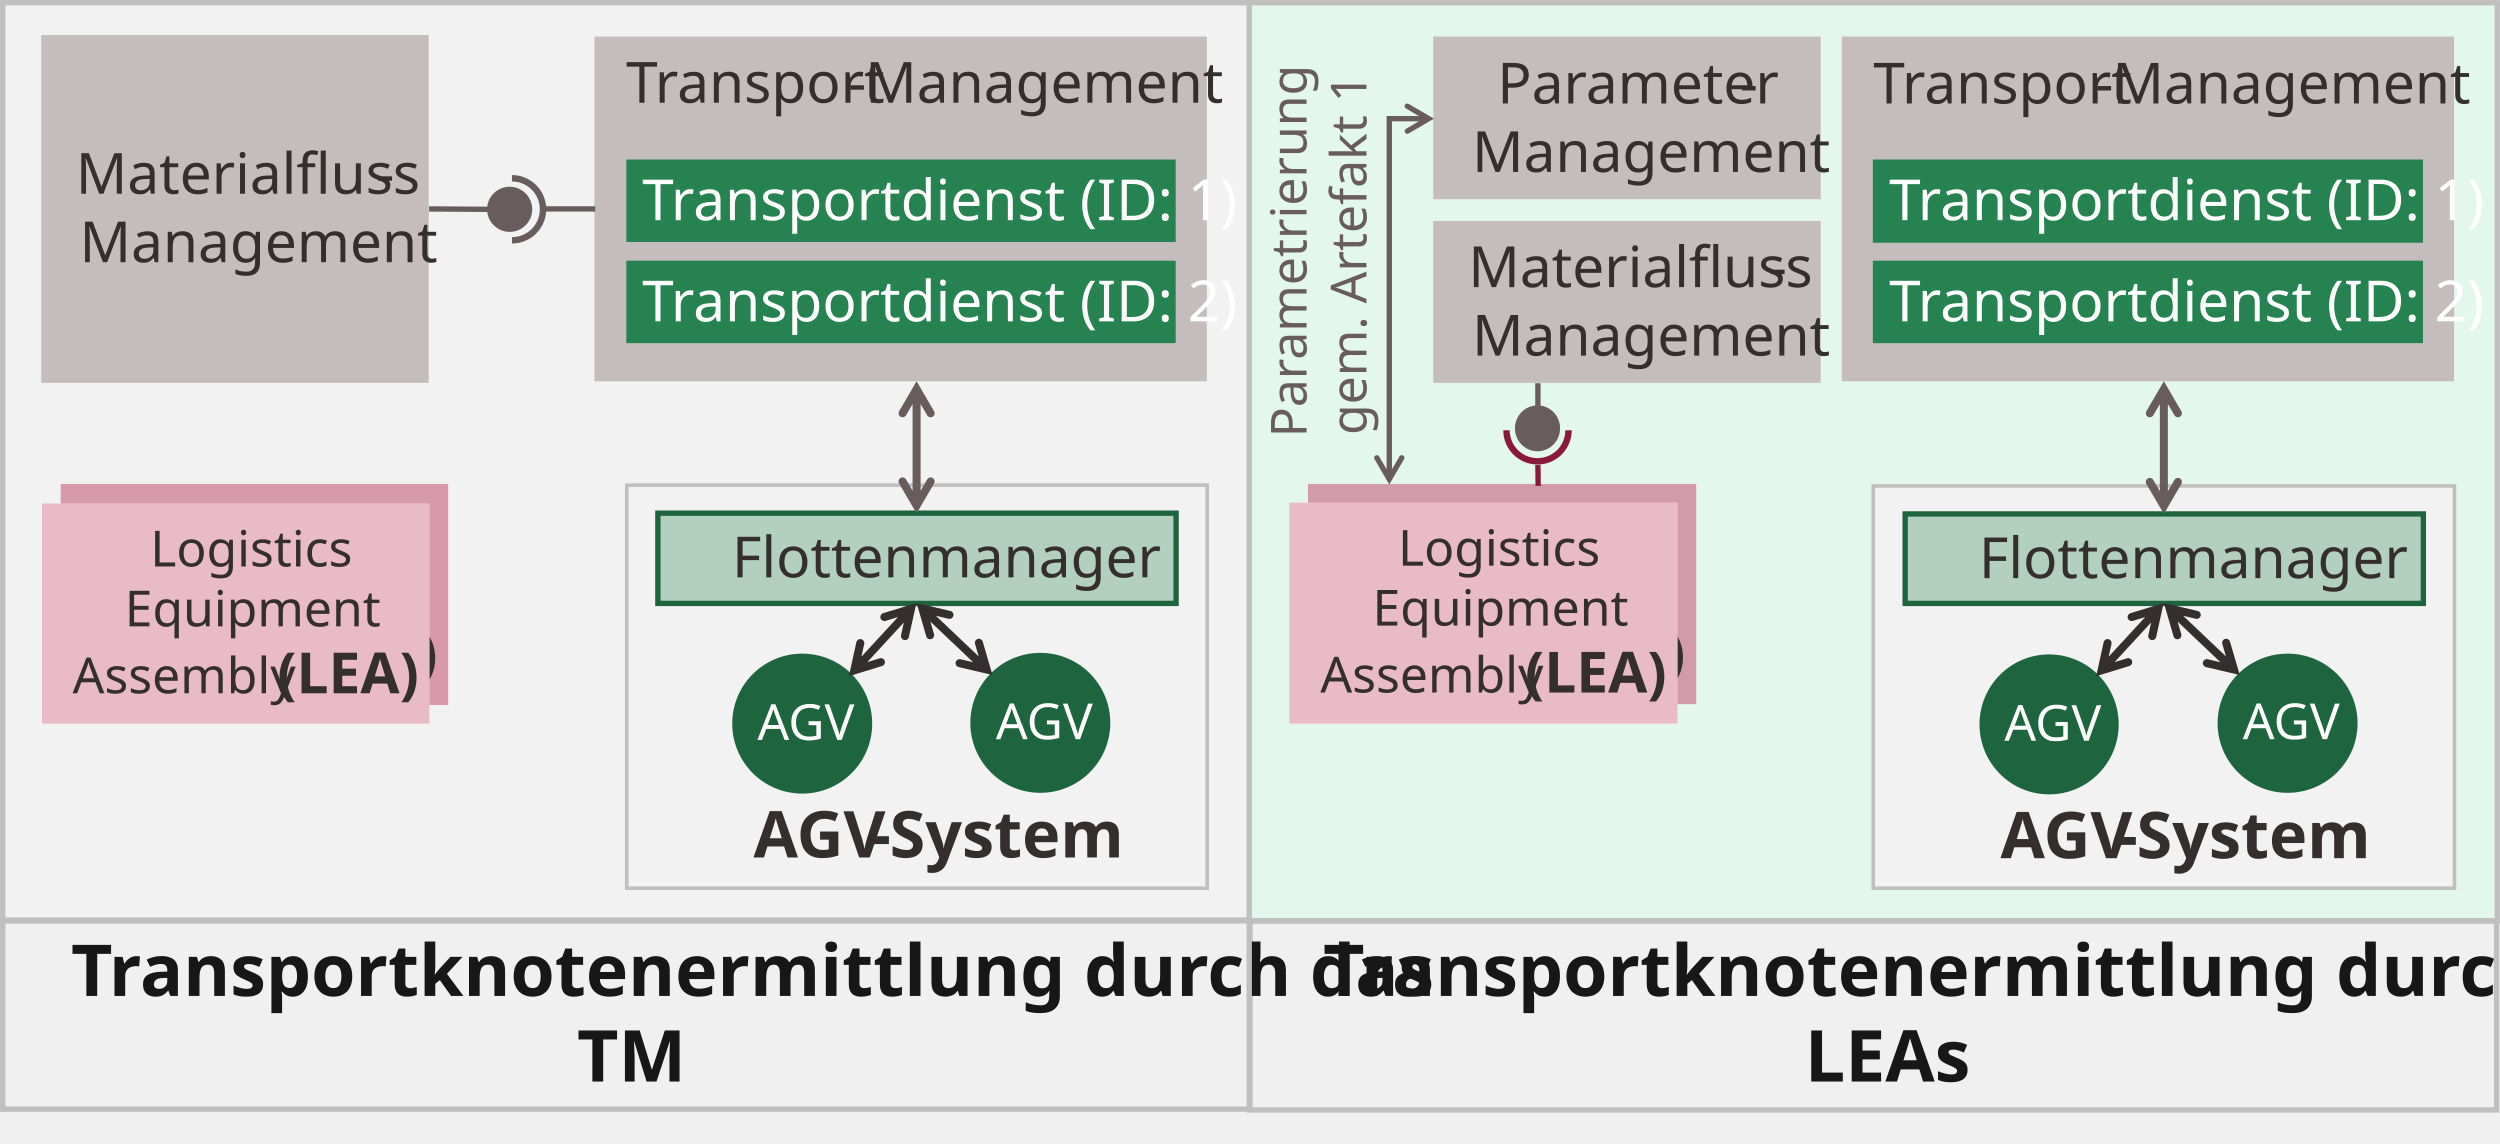
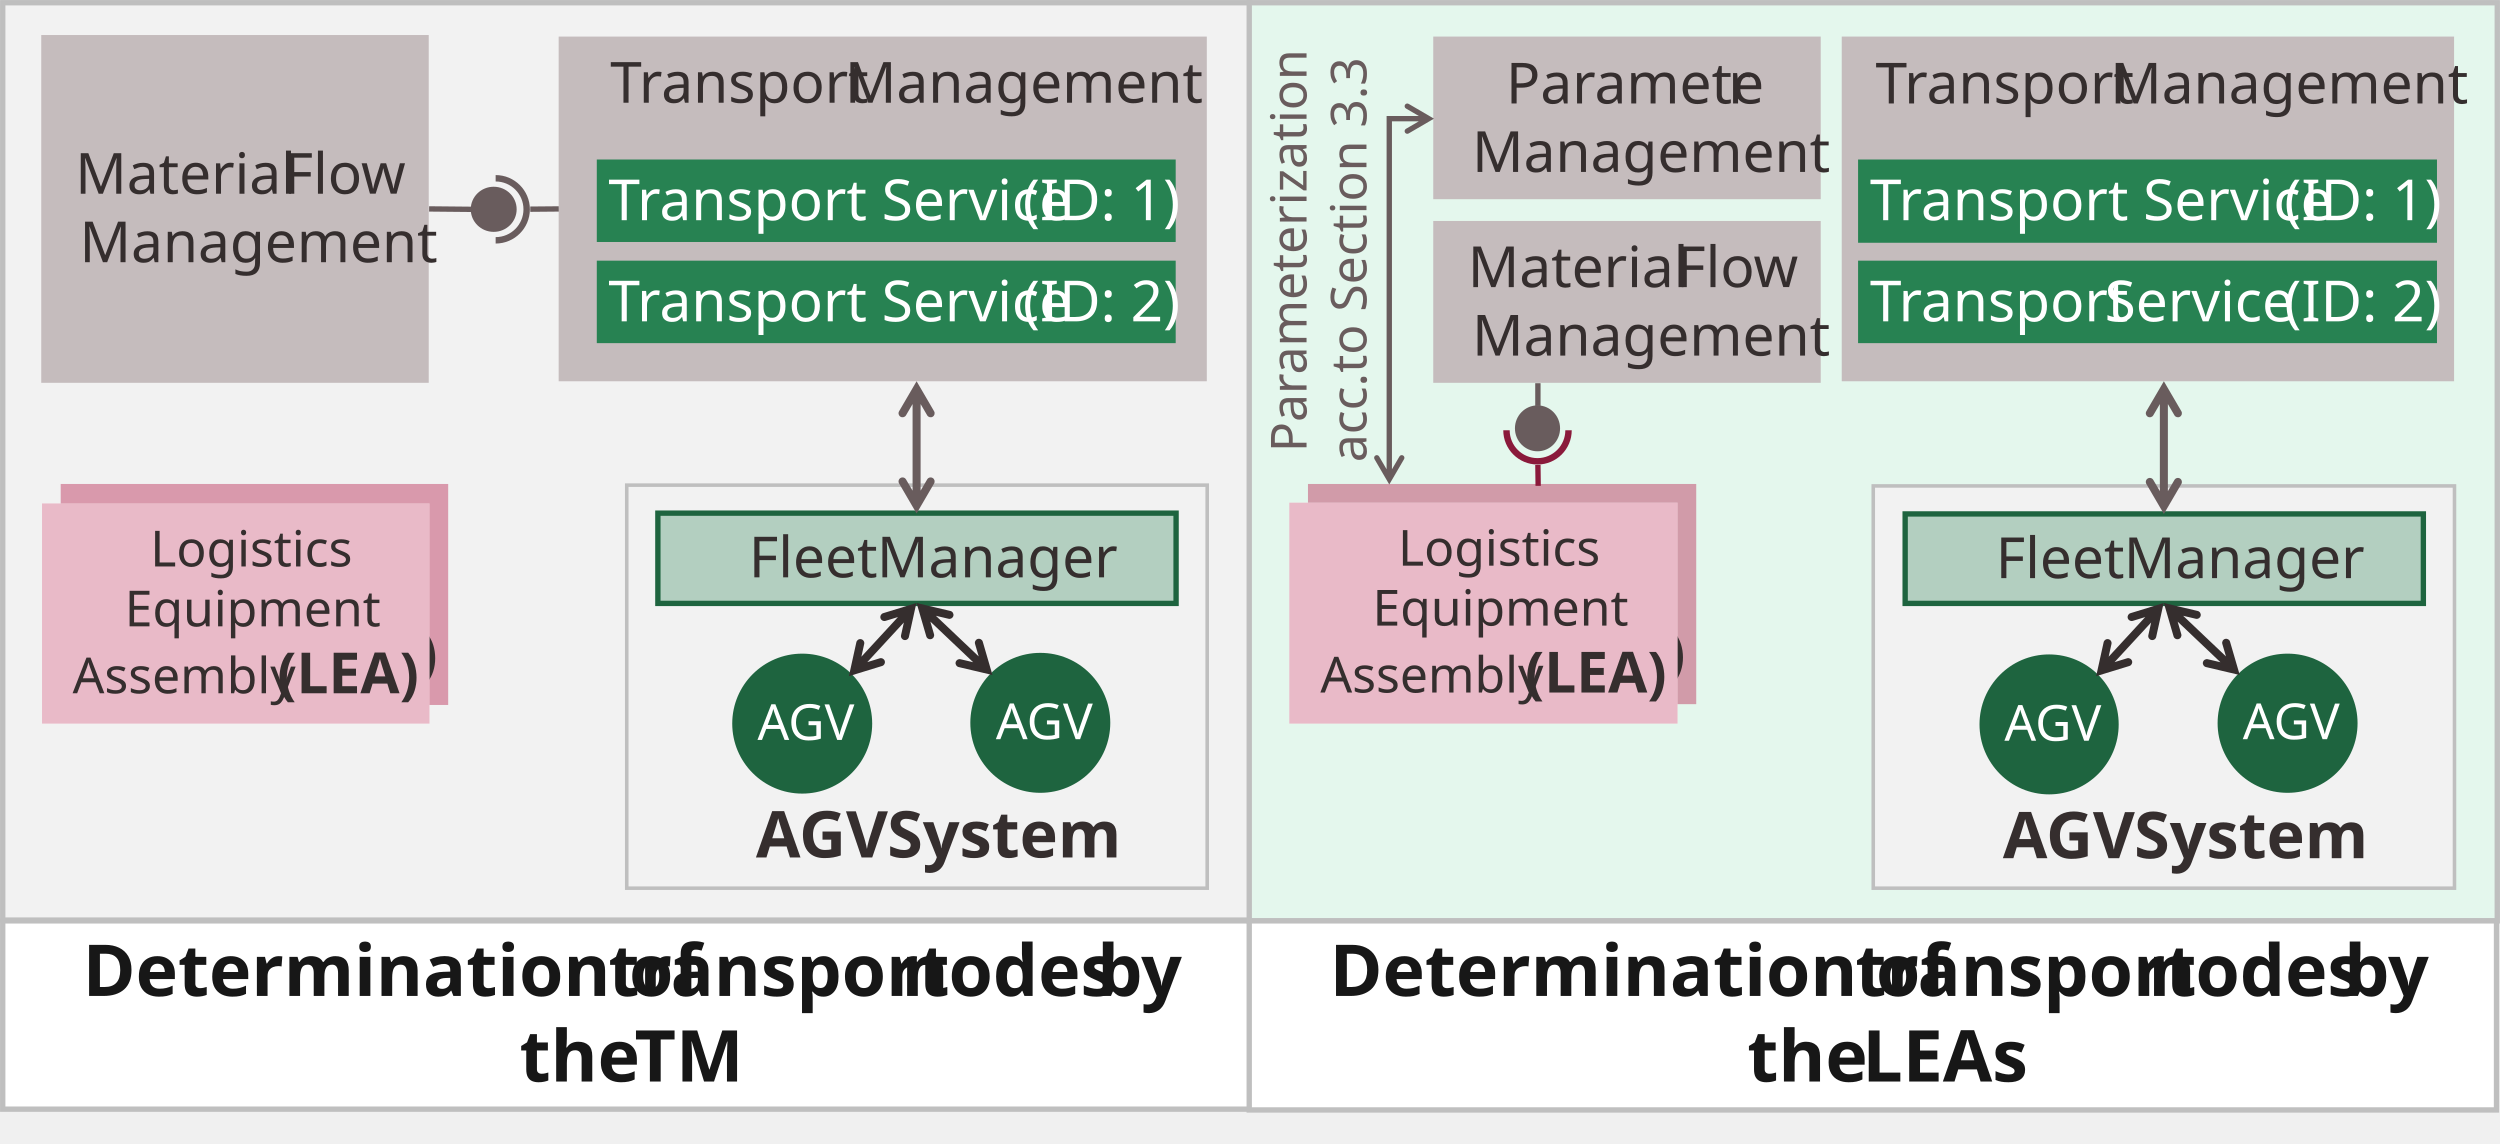
- <svg xmlns="http://www.w3.org/2000/svg" width="3213" height="1470" xml:space="preserve" overflow="hidden" version="1.1" id="svg59">
-   <defs id="defs59" />
-   <g transform="translate(-517 -569)" id="g59">
-     <rect x="520.5" y="572.5" width="1603" height="1179" stroke="#BFBFBF" stroke-width="6.875" stroke-miterlimit="8" fill="#F2F2F2" id="rect1" />
-     <rect x="520.5" y="1752.5" width="1603" height="242" stroke="#BFBFBF" stroke-width="6.875" stroke-miterlimit="8" fill="none" id="rect2" />
-     <text fill="#171717" font-family="Calibri,Calibri_MSFontService,sans-serif" font-weight="700" font-size="92" transform="matrix(1 0 0 1 608.325 1849)" id="text2">Transportknotenermittlung durch das </text>
-     <text fill="#171717" font-family="Calibri,Calibri_MSFontService,sans-serif" font-weight="700" font-size="92" transform="matrix(1 0 0 1 1258.63 1959)" id="text3">TM</text>
-     <rect x="595" y="1191" width="498" height="284" fill="#B8234F" fill-opacity="0.431" id="rect3" />
-     <text fill="#352E2E" font-family="Calibri,Calibri_MSFontService,sans-serif" font-weight="400" font-size="64" transform="matrix(1 0 0 1 734.148 1272)" id="text4">Logistics</text>
-     <text fill="#352E2E" font-family="Calibri,Calibri_MSFontService,sans-serif" font-weight="400" font-size="64" transform="matrix(1 0 0 1 701.332 1349)" id="text5">Equipment </text>
-     <text fill="#352E2E" font-family="Calibri,Calibri_MSFontService,sans-serif" font-weight="400" font-size="64" transform="matrix(1 0 0 1 634.278 1435)" id="text6">Assembly </text>
-     <text fill="#352E2E" font-family="Calibri,Calibri_MSFontService,sans-serif" font-weight="700" font-size="73" transform="matrix(1 0 0 1 897.246 1435)" id="text7">(LEA)</text>
-     <rect x="571" y="1216" width="498" height="283" fill="#FFFFFF" id="rect7" />
-     <rect x="571" y="1216" width="498" height="283" fill="#B8234F" fill-opacity="0.31" id="rect8" />
-     <text fill="#352E2E" font-family="Calibri,Calibri_MSFontService,sans-serif" font-weight="400" font-size="64" transform="matrix(1 0 0 1 710.164 1297)" id="text8">Logistics</text>
-     <text fill="#352E2E" font-family="Calibri,Calibri_MSFontService,sans-serif" font-weight="400" font-size="64" transform="matrix(1 0 0 1 677.347 1374)" id="text9">Equipment </text>
-     <text fill="#352E2E" font-family="Calibri,Calibri_MSFontService,sans-serif" font-weight="400" font-size="64" transform="matrix(1 0 0 1 610.293 1460)" id="text10">Assembly </text>
-     <text fill="#352E2E" font-family="Calibri,Calibri_MSFontService,sans-serif" font-weight="700" font-size="73" transform="matrix(1 0 0 1 873.262 1460)" id="text11">(LEA)</text>
-     <rect x="1322.5" y="1192.5" width="746" height="518" stroke="#BFBFBF" stroke-width="4.583" stroke-miterlimit="8" fill="#F2F2F2" id="rect11" />
-     <text fill="#352E2E" font-family="Calibri,Calibri_MSFontService,sans-serif" font-weight="700" font-size="83" transform="matrix(1 0 0 1 1485.36 1671)" id="text12">AGV</text>
-     <text fill="#352E2E" font-family="Calibri,Calibri_MSFontService,sans-serif" font-weight="700" font-size="83" transform="matrix(1 0 0 1 1635.19 1671)" id="text13">-</text>
-     <text fill="#352E2E" font-family="Calibri,Calibri_MSFontService,sans-serif" font-weight="700" font-size="83" transform="matrix(1 0 0 1 1660.4 1671)" id="text14">System</text>
-     <path d="M1461.5 1499C1461.5 1451.23 1500.23 1412.5 1548 1412.5 1595.77 1412.5 1634.5 1451.23 1634.5 1499 1634.5 1546.77 1595.77 1585.5 1548 1585.5 1500.23 1585.5 1461.5 1546.77 1461.5 1499Z" stroke="#1E643F" stroke-width="6.875" stroke-miterlimit="8" fill="#1E643F" fill-rule="evenodd" id="path14" />
-     <text fill="#FFFFFF" font-family="Calibri,Calibri_MSFontService,sans-serif" font-weight="400" font-size="64" transform="matrix(1 0 0 1 1490.48 1520)" id="text15">AGV </text>
-     <rect x="1362.5" y="1228.5" width="666" height="116" stroke="#1E643F" stroke-width="6.875" stroke-miterlimit="8" fill="#278252" fill-opacity="0.31" id="rect15" />
-     <text fill="#352E2E" font-family="Calibri,Calibri_MSFontService,sans-serif" font-weight="400" font-size="73" transform="matrix(1 0 0 1 1457.76 1311)" id="text16">Flottenmanager</text>
-     <path d="M1767.5 1498C1767.5 1450.23 1806.23 1411.5 1854 1411.5 1901.77 1411.5 1940.5 1450.23 1940.5 1498 1940.5 1545.77 1901.77 1584.5 1854 1584.5 1806.23 1584.5 1767.5 1545.77 1767.5 1498Z" stroke="#1E643F" stroke-width="6.875" stroke-miterlimit="8" fill="#1E643F" fill-rule="evenodd" id="path16" />
-     <text fill="#FFFFFF" font-family="Calibri,Calibri_MSFontService,sans-serif" font-weight="400" font-size="64" transform="matrix(1 0 0 1 1796.87 1519)" id="text17">AGV </text>
-     <path d="M10.712 4.008 83.576 83.001 75.995 89.993 3.132 11.001ZM9.597 43.591-0.016-0.018 42.676 13.079C45.398 13.915 46.928 16.799 46.093 19.521 45.258 22.244 42.374 23.774 39.651 22.938L5.41 12.434 11.957 6.394 19.668 41.371C20.281 44.152 18.524 46.903 15.743 47.516 12.962 48.129 10.21 46.372 9.597 43.591ZM77.11 50.411 86.724 94.019 44.032 80.922C41.309 80.087 39.779 77.203 40.615 74.48 41.45 71.758 44.334 70.228 47.056 71.063L81.298 81.568 74.75 87.607 67.04 52.631C66.426 49.85 68.184 47.098 70.965 46.485 73.746 45.872 76.497 47.63 77.11 50.411Z" fill="#352E2E" transform="matrix(-1 0 0 1 1694.71 1344)" id="path17" />
-     <path d="M1705.96 1347.29 1788.65 1425.74 1781.55 1433.22 1698.86 1354.77ZM1707.48 1386.86 1694.98 1343.98 1738.45 1354.21C1741.22 1354.86 1742.94 1357.64 1742.29 1360.41 1741.64 1363.18 1738.86 1364.9 1736.09 1364.25L1701.23 1356.05 1707.36 1349.58 1717.38 1383.97C1718.18 1386.7 1716.6 1389.57 1713.87 1390.36 1711.14 1391.16 1708.27 1389.59 1707.48 1386.86ZM1780.03 1393.65 1792.52 1436.53 1749.05 1426.3C1746.28 1425.65 1744.56 1422.87 1745.21 1420.1 1745.86 1417.33 1748.64 1415.61 1751.41 1416.26L1786.28 1424.46 1780.15 1430.93 1770.12 1396.54C1769.33 1393.81 1770.9 1390.94 1773.63 1390.15 1776.37 1389.35 1779.23 1390.92 1780.03 1393.65Z" fill="#352E2E" id="path18" />
-     <rect x="1281" y="616" width="787" height="443" fill="#C5BCBD" id="rect18" />
-     <text fill="#352E2E" font-family="Calibri,Calibri_MSFontService,sans-serif" font-weight="400" font-size="73" transform="matrix(1 0 0 1 1321.68 701)" id="text18">Transport</text>
-     <text fill="#352E2E" font-family="Calibri,Calibri_MSFontService,sans-serif" font-weight="400" font-size="73" transform="matrix(1 0 0 1 1606.67 701)" id="text19">-</text>
-     <text fill="#352E2E" font-family="Calibri,Calibri_MSFontService,sans-serif" font-weight="400" font-size="73" transform="matrix(1 0 0 1 1629.01 701)" id="text20">Management</text>
-     <path d="M5.156 10.209 5.157 159.683-5.156 159.683-5.156 10.209ZM-22.501 38.549-2.03212e-07-0.024 22.501 38.549C23.936 41.008 23.105 44.166 20.645 45.601 18.185 47.036 15.028 46.205 13.593 43.745L-4.454 12.807 4.454 12.807-13.593 43.745C-15.028 46.205-18.185 47.036-20.645 45.601-23.105 44.166-23.936 41.009-22.501 38.549ZM22.501 131.343 0 169.916-22.5 131.344C-23.935 128.884-23.105 125.726-20.645 124.292-18.185 122.857-15.028 123.688-13.593 126.147L4.454 157.085-4.454 157.085 13.593 126.147C15.028 123.687 18.185 122.857 20.645 124.291 23.105 125.726 23.936 128.884 22.501 131.343Z" fill="#695C5D" transform="matrix(1 0 0 -1 1695 1228.89)" id="path20" />
-     <rect x="1322" y="774" width="706" height="106" fill="#278252" id="rect20" />
-     <text fill="#FFFFFF" font-family="Calibri,Calibri_MSFontService,sans-serif" font-weight="400" font-size="73" transform="matrix(1 0 0 1 1342.33 852)" id="text21">Transportdienst (ID: 1)</text>
-     <rect x="1322" y="904" width="706" height="106" fill="#278252" id="rect21" />
-     <text fill="#FFFFFF" font-family="Calibri,Calibri_MSFontService,sans-serif" font-weight="400" font-size="73" transform="matrix(1 0 0 1 1342.33 982)" id="text22">Transportdienst (ID: 2)</text>
-     <rect x="2122.5" y="572.5" width="1604" height="1180" stroke="#BFBFBF" stroke-width="6.875" stroke-miterlimit="8" fill="#E4F7ED" id="rect22" />
-     <rect x="2122.5" y="1752.5" width="1603" height="243" stroke="#BFBFBF" stroke-width="6.875" stroke-miterlimit="8" fill="none" id="rect23" />
-     <text fill="#171717" font-family="Calibri,Calibri_MSFontService,sans-serif" font-weight="700" font-size="92" transform="matrix(1 0 0 1 2217.46 1849)" id="text23">Transportknotenermittlung durch die </text>
-     <text fill="#171717" font-family="Calibri,Calibri_MSFontService,sans-serif" font-weight="700" font-size="92" transform="matrix(1 0 0 1 2836.53 1959)" id="text24">LEAs</text>
-     <rect x="2924.5" y="1193.5" width="747" height="517" stroke="#BFBFBF" stroke-width="4.583" stroke-miterlimit="8" fill="#F2F2F2" id="rect24" />
-     <text fill="#352E2E" font-family="Calibri,Calibri_MSFontService,sans-serif" font-weight="700" font-size="83" transform="matrix(1 0 0 1 3087.9 1672)" id="text25">AGV</text>
-     <text fill="#352E2E" font-family="Calibri,Calibri_MSFontService,sans-serif" font-weight="700" font-size="83" transform="matrix(1 0 0 1 3237.73 1672)" id="text26">-</text>
-     <text fill="#352E2E" font-family="Calibri,Calibri_MSFontService,sans-serif" font-weight="700" font-size="83" transform="matrix(1 0 0 1 3262.94 1672)" id="text27">System</text>
-     <path d="M3064.5 1500C3064.5 1452.23 3103 1413.5 3150.5 1413.5 3198 1413.5 3236.5 1452.23 3236.5 1500 3236.5 1547.77 3198 1586.5 3150.5 1586.5 3103 1586.5 3064.5 1547.77 3064.5 1500Z" stroke="#1E643F" stroke-width="6.875" stroke-miterlimit="8" fill="#1E643F" fill-rule="evenodd" id="path27" />
-     <text fill="#FFFFFF" font-family="Calibri,Calibri_MSFontService,sans-serif" font-weight="400" font-size="64" transform="matrix(1 0 0 1 3093.03 1521)" id="text28">AGV </text>
-     <rect x="2965.5" y="1229.5" width="666" height="115" stroke="#1E643F" stroke-width="6.875" stroke-miterlimit="8" fill="#278252" fill-opacity="0.31" id="rect28" />
-     <text fill="#352E2E" font-family="Calibri,Calibri_MSFontService,sans-serif" font-weight="400" font-size="73" transform="matrix(1 0 0 1 3060.31 1312)" id="text29">Flottenmanager</text>
-     <path d="M3370.5 1498.5C3370.5 1451 3409.23 1412.5 3457 1412.5 3504.77 1412.5 3543.5 1451 3543.5 1498.5 3543.5 1546 3504.77 1584.5 3457 1584.5 3409.23 1584.5 3370.5 1546 3370.5 1498.5Z" stroke="#1E643F" stroke-width="6.875" stroke-miterlimit="8" fill="#1E643F" fill-rule="evenodd" id="path29" />
-     <text fill="#FFFFFF" font-family="Calibri,Calibri_MSFontService,sans-serif" font-weight="400" font-size="64" transform="matrix(1 0 0 1 3399.41 1519)" id="text30">AGV </text>
-     <path d="M10.712 4.008 83.576 83.001 75.995 89.993 3.132 11.001ZM9.597 43.591-0.016-0.018 42.676 13.079C45.398 13.915 46.928 16.799 46.093 19.521 45.258 22.244 42.374 23.774 39.651 22.938L5.41 12.434 11.957 6.394 19.668 41.371C20.281 44.152 18.524 46.903 15.743 47.516 12.962 48.129 10.21 46.372 9.597 43.591ZM77.11 50.411 86.724 94.019 44.032 80.922C41.309 80.087 39.779 77.203 40.615 74.48 41.45 71.758 44.334 70.228 47.056 71.063L81.298 81.568 74.75 87.607 67.04 52.631C66.426 49.85 68.184 47.098 70.965 46.485 73.746 45.872 76.497 47.63 77.11 50.411Z" fill="#352E2E" transform="matrix(-1 0 0 1 3297.71 1344)" id="path30" />
-     <path d="M3308.96 1347.29 3391.65 1425.74 3384.55 1433.22 3301.86 1354.77ZM3310.48 1386.86 3297.98 1343.98 3341.45 1354.21C3344.22 1354.86 3345.94 1357.64 3345.29 1360.41 3344.64 1363.18 3341.86 1364.9 3339.09 1364.25L3304.23 1356.05 3310.36 1349.58 3320.38 1383.97C3321.18 1386.7 3319.6 1389.57 3316.87 1390.36 3314.14 1391.16 3311.27 1389.59 3310.48 1386.86ZM3383.02 1393.65 3395.52 1436.53 3352.05 1426.3C3349.28 1425.65 3347.56 1422.87 3348.21 1420.1 3348.86 1417.33 3351.64 1415.61 3354.41 1416.26L3389.28 1424.46 3383.15 1430.93 3373.12 1396.54C3372.33 1393.81 3373.9 1390.94 3376.63 1390.15 3379.37 1389.35 3382.23 1390.92 3383.02 1393.65Z" fill="#352E2E" id="path31" />
-     <rect x="2884" y="616" width="787" height="443" fill="#C5BCBD" id="rect31" />
-     <text fill="#352E2E" font-family="Calibri,Calibri_MSFontService,sans-serif" font-weight="400" font-size="73" transform="matrix(1 0 0 1 2924.56 702)" id="text31">Transport</text>
-     <text fill="#352E2E" font-family="Calibri,Calibri_MSFontService,sans-serif" font-weight="400" font-size="73" transform="matrix(1 0 0 1 3209.55 702)" id="text32">-</text>
-     <text fill="#352E2E" font-family="Calibri,Calibri_MSFontService,sans-serif" font-weight="400" font-size="73" transform="matrix(1 0 0 1 3231.89 702)" id="text33">Management</text>
-     <path d="M5.156 10.209 5.157 160.318-5.156 160.318-5.156 10.209ZM-22.501 38.549-2.84029e-07-0.024 22.501 38.549C23.936 41.008 23.105 44.166 20.645 45.601 18.185 47.036 15.028 46.205 13.593 43.745L-4.454 12.807 4.454 12.807-13.593 43.745C-15.028 46.205-18.185 47.036-20.645 45.601-23.105 44.166-23.936 41.009-22.501 38.549ZM22.501 131.979 0 170.552-22.5 131.979C-23.935 129.519-23.105 126.362-20.645 124.927-18.185 123.492-15.028 124.323-13.593 126.783L4.454 157.72-4.454 157.72 13.593 126.783C15.028 124.323 18.185 123.492 20.645 124.927 23.105 126.362 23.936 129.519 22.501 131.979Z" fill="#695C5D" transform="matrix(1 0 0 -1 3298 1229.53)" id="path33" />
-     <rect x="2924" y="774" width="707" height="107" fill="#278252" id="rect33" />
-     <text fill="#FFFFFF" font-family="Calibri,Calibri_MSFontService,sans-serif" font-weight="400" font-size="73" transform="matrix(1 0 0 1 2944.87 852)" id="text34">Transportdienst (ID: 1)</text>
-     <rect x="2924" y="904" width="707" height="106" fill="#278252" id="rect34" />
-     <text fill="#FFFFFF" font-family="Calibri,Calibri_MSFontService,sans-serif" font-weight="400" font-size="73" transform="matrix(1 0 0 1 2944.87 982)" id="text35">Transportdienst (ID: 2)</text>
-     <rect x="2198" y="1191" width="499" height="283" fill="#B8234F" fill-opacity="0.431" id="rect35" />
-     <text fill="#352E2E" font-family="Calibri,Calibri_MSFontService,sans-serif" font-weight="400" font-size="64" transform="matrix(1 0 0 1 2337.79 1271)" id="text36">Logistics</text>
-     <text fill="#352E2E" font-family="Calibri,Calibri_MSFontService,sans-serif" font-weight="400" font-size="64" transform="matrix(1 0 0 1 2304.97 1348)" id="text37">Equipment </text>
-     <text fill="#352E2E" font-family="Calibri,Calibri_MSFontService,sans-serif" font-weight="400" font-size="64" transform="matrix(1 0 0 1 2237.91 1434)" id="text38">Assembly </text>
-     <text fill="#352E2E" font-family="Calibri,Calibri_MSFontService,sans-serif" font-weight="700" font-size="73" transform="matrix(1 0 0 1 2500.88 1434)" id="text39">(LEA)</text>
-     <rect x="2174" y="1215" width="499" height="284" fill="#FFFFFF" id="rect39" />
-     <rect x="2174" y="1215" width="499" height="284" fill="#B8234F" fill-opacity="0.31" id="rect40" />
-     <text fill="#352E2E" font-family="Calibri,Calibri_MSFontService,sans-serif" font-weight="400" font-size="64" transform="matrix(1 0 0 1 2313.8 1296)" id="text40">Logistics</text>
-     <text fill="#352E2E" font-family="Calibri,Calibri_MSFontService,sans-serif" font-weight="400" font-size="64" transform="matrix(1 0 0 1 2280.98 1373)" id="text41">Equipment </text>
-     <text fill="#352E2E" font-family="Calibri,Calibri_MSFontService,sans-serif" font-weight="400" font-size="64" transform="matrix(1 0 0 1 2213.93 1459)" id="text42">Assembly </text>
-     <text fill="#352E2E" font-family="Calibri,Calibri_MSFontService,sans-serif" font-weight="700" font-size="73" transform="matrix(1 0 0 1 2476.9 1459)" id="text43">(LEA)</text>
-     <rect x="570" y="614" width="498" height="447" fill="#C5BCBD" id="rect43" />
-     <text fill="#352E2E" font-family="Calibri,Calibri_MSFontService,sans-serif" font-weight="400" font-size="73" transform="matrix(1 0 0 1 614.439 818)" id="text44">Materialfluss</text>
-     <text fill="#352E2E" font-family="Calibri,Calibri_MSFontService,sans-serif" font-weight="400" font-size="73" transform="matrix(1 0 0 1 1000.26 818)" id="text45">-</text>
-     <text fill="#352E2E" font-family="Calibri,Calibri_MSFontService,sans-serif" font-weight="400" font-size="73" transform="matrix(1 0 0 1 619.229 906)" id="text46">Management</text>
-     <path d="M1143 838C1143 821.984 1155.98 809 1172 809 1188.02 809 1201 821.984 1201 838 1201 854.016 1188.02 867 1172 867 1155.98 867 1143 854.016 1143 838Z" fill="#695C5D" fill-rule="evenodd" id="path46" />
-     <path d="M1068.5 837.5 1143.9 838.035" stroke="#695C5D" stroke-width="6.875" stroke-miterlimit="8" fill="none" fill-rule="evenodd" id="path47" />
-     <path d="M1175 794C1199.3 794 1219 813.7 1219 838 1219 862.301 1199.3 882 1175 882L1175 873.755C1194.75 873.755 1210.76 857.747 1210.76 838 1210.76 818.253 1194.75 802.245 1175 802.245Z" fill="#695C5D" fill-rule="evenodd" id="path48" />
-     <path d="M1216.5 837.5 1281.99 837.5" stroke="#695C5D" stroke-width="6.875" stroke-miterlimit="8" fill="none" fill-rule="evenodd" id="path49" />
-     <rect x="2359" y="616" width="498" height="209" fill="#C5BCBD" id="rect49" />
-     <text fill="#352E2E" font-family="Calibri,Calibri_MSFontService,sans-serif" font-weight="400" font-size="73" transform="matrix(1 0 0 1 2441.34 702)" id="text49">Parameter</text>
-     <text fill="#352E2E" font-family="Calibri,Calibri_MSFontService,sans-serif" font-weight="400" font-size="73" transform="matrix(1 0 0 1 2752.75 702)" id="text50">-</text>
-     <text fill="#352E2E" font-family="Calibri,Calibri_MSFontService,sans-serif" font-weight="400" font-size="73" transform="matrix(1 0 0 1 2408.91 790)" id="text51">Management</text>
-     <rect x="2359" y="853" width="498" height="208" fill="#C5BCBD" id="rect51" />
-     <text fill="#352E2E" font-family="Calibri,Calibri_MSFontService,sans-serif" font-weight="400" font-size="73" transform="matrix(1 0 0 1 2404.12 938)" id="text52">Materialfluss</text>
-     <text fill="#352E2E" font-family="Calibri,Calibri_MSFontService,sans-serif" font-weight="400" font-size="73" transform="matrix(1 0 0 1 2789.95 938)" id="text53">-</text>
-     <text fill="#352E2E" font-family="Calibri,Calibri_MSFontService,sans-serif" font-weight="400" font-size="73" transform="matrix(1 0 0 1 2408.91 1026)" id="text54">Management</text>
-     <path d="M2493 1090C2509.02 1090 2522 1103.21 2522 1119.5 2522 1135.79 2509.02 1149 2493 1149 2476.98 1149 2464 1135.79 2464 1119.5 2464 1103.21 2476.98 1090 2493 1090Z" fill="#695C5D" fill-rule="evenodd" id="path54" />
-     <path d="M0 0 0 29.177" stroke="#695C5D" stroke-width="6.875" stroke-miterlimit="8" fill="none" fill-rule="evenodd" transform="matrix(-1 1.22465e-16 1.22465e-16 1 2493.5 1061.5)" id="path55" />
-     <path d="M2537 1122C2537 1146.3 2517.3 1166 2493 1166 2468.7 1166 2449 1146.3 2449 1122L2457.24 1122C2457.24 1141.75 2473.25 1157.76 2493 1157.76 2512.75 1157.76 2528.76 1141.75 2528.76 1122Z" fill="#8A1A3B" fill-rule="evenodd" id="path56" />
-     <path d="M2493.5 1166.5 2493.85 1193.43" stroke="#8A1A3B" stroke-width="6.875" stroke-miterlimit="8" fill="none" fill-rule="evenodd" id="path57" />
-     <path d="M2299.06 1184.86 2299.06 718.062 2353.15 718.062 2353.15 724.937 2302.5 724.937 2305.94 721.5 2305.94 1184.86ZM2321.51 1159.09 2302.5 1191.68 2283.49 1159.09C2282.53 1157.45 2283.09 1155.35 2284.73 1154.39 2286.37 1153.43 2288.47 1153.99 2289.43 1155.63L2305.47 1183.13 2299.53 1183.13 2315.57 1155.63C2316.53 1153.99 2318.63 1153.43 2320.27 1154.39 2321.91 1155.35 2322.47 1157.45 2321.51 1159.09ZM2327.38 702.489 2359.97 721.5 2327.38 740.511C2325.74 741.467 2323.63 740.913 2322.68 739.274 2321.72 737.634 2322.28 735.529 2323.92 734.572L2351.42 718.531 2351.42 724.469 2323.92 708.427C2322.28 707.471 2321.72 705.366 2322.68 703.726 2323.63 702.086 2325.74 701.532 2327.38 702.489Z" fill="#695C5D" id="path58" />
-     <text fill="#695C5D" font-family="Calibri,Calibri_MSFontService,sans-serif" font-weight="400" font-size="64" transform="matrix(-1.83697e-16 -1 1 -1.83697e-16 2196.18 1131)" id="text58">Parametrierung </text>
-     <text fill="#695C5D" font-family="Calibri,Calibri_MSFontService,sans-serif" font-weight="400" font-size="64" transform="matrix(-1.83697e-16 -1 1 -1.83697e-16 2273.18 1128)" id="text59">gem. Artefakt 1</text>
+ <svg xmlns="http://www.w3.org/2000/svg" width="3213" height="1470" xml:space="preserve" overflow="hidden">
+   <g transform="translate(-517 -569)">
+     <rect x="520.5" y="572.5" width="1603" height="1179" stroke="#BFBFBF" stroke-width="6.875" stroke-miterlimit="8" fill="#F2F2F2" />
+     <rect x="520.5" y="1752.5" width="1603" height="242" stroke="#BFBFBF" stroke-width="6.875" stroke-miterlimit="8" fill="#FFFFFF" />
+     <text fill="#171717" font-family="Calibri,Calibri_MSFontService,sans-serif" font-weight="700" font-size="92" transform="matrix(1 0 0 1 623.232 1849)">Determination of </text>
+     <text fill="#171717" font-family="Calibri,Calibri_MSFontService,sans-serif" font-weight="700" font-size="92" transform="matrix(1 0 0 1 1298.98 1849)">transport</text>
+     <text fill="#171717" font-family="Calibri,Calibri_MSFontService,sans-serif" font-weight="700" font-size="92" transform="matrix(1 0 0 1 1675.66 1849)">nodes</text>
+     <text fill="#171717" font-family="Calibri,Calibri_MSFontService,sans-serif" font-weight="700" font-size="92" transform="matrix(1 0 0 1 1927.17 1849)">by </text>
+     <text fill="#171717" font-family="Calibri,Calibri_MSFontService,sans-serif" font-weight="700" font-size="92" transform="matrix(1 0 0 1 1184.71 1959)">the</text>
+     <text fill="#171717" font-family="Calibri,Calibri_MSFontService,sans-serif" font-weight="700" font-size="92" transform="matrix(1 0 0 1 1332.53 1959)">TM</text>
+     <rect x="595" y="1191" width="498" height="284" fill="#B8234F" fill-opacity="0.431" />
+     <text fill="#352E2E" font-family="Calibri,Calibri_MSFontService,sans-serif" font-weight="400" font-size="64" transform="matrix(1 0 0 1 734.148 1272)">Logistics</text>
+     <text fill="#352E2E" font-family="Calibri,Calibri_MSFontService,sans-serif" font-weight="400" font-size="64" transform="matrix(1 0 0 1 701.332 1349)">Equipment </text>
+     <text fill="#352E2E" font-family="Calibri,Calibri_MSFontService,sans-serif" font-weight="400" font-size="64" transform="matrix(1 0 0 1 634.278 1435)">Assembly </text>
+     <text fill="#352E2E" font-family="Calibri,Calibri_MSFontService,sans-serif" font-weight="700" font-size="73" transform="matrix(1 0 0 1 897.246 1435)">(LEA)</text>
+     <rect x="571" y="1216" width="498" height="283" fill="#FFFFFF" />
+     <rect x="571" y="1216" width="498" height="283" fill="#B8234F" fill-opacity="0.31" />
+     <text fill="#352E2E" font-family="Calibri,Calibri_MSFontService,sans-serif" font-weight="400" font-size="64" transform="matrix(1 0 0 1 710.164 1297)">Logistics</text>
+     <text fill="#352E2E" font-family="Calibri,Calibri_MSFontService,sans-serif" font-weight="400" font-size="64" transform="matrix(1 0 0 1 677.347 1374)">Equipment </text>
+     <text fill="#352E2E" font-family="Calibri,Calibri_MSFontService,sans-serif" font-weight="400" font-size="64" transform="matrix(1 0 0 1 610.293 1460)">Assembly </text>
+     <text fill="#352E2E" font-family="Calibri,Calibri_MSFontService,sans-serif" font-weight="700" font-size="73" transform="matrix(1 0 0 1 873.262 1460)">(LEA)</text>
+     <rect x="1322.5" y="1192.5" width="746" height="518" stroke="#BFBFBF" stroke-width="4.583" stroke-miterlimit="8" fill="#F2F2F2" />
+     <text fill="#352E2E" font-family="Calibri,Calibri_MSFontService,sans-serif" font-weight="700" font-size="83" transform="matrix(1 0 0 1 1488.51 1671)">AGV</text>
+     <text fill="#352E2E" font-family="Calibri,Calibri_MSFontService,sans-serif" font-weight="700" font-size="83" transform="matrix(1 0 0 1 1657.25 1671)">System</text>
+     <path d="M1461.5 1499C1461.5 1451.23 1500.23 1412.5 1548 1412.5 1595.77 1412.5 1634.5 1451.23 1634.5 1499 1634.5 1546.77 1595.77 1585.5 1548 1585.5 1500.23 1585.5 1461.5 1546.77 1461.5 1499Z" stroke="#1E643F" stroke-width="6.875" stroke-miterlimit="8" fill="#1E643F" fill-rule="evenodd" />
+     <text fill="#FFFFFF" font-family="Calibri,Calibri_MSFontService,sans-serif" font-weight="400" font-size="64" transform="matrix(1 0 0 1 1490.48 1520)">AGV </text>
+     <rect x="1362.5" y="1228.5" width="666" height="116" stroke="#1E643F" stroke-width="6.875" stroke-miterlimit="8" fill="#278252" fill-opacity="0.31" />
+     <text fill="#352E2E" font-family="Calibri,Calibri_MSFontService,sans-serif" font-weight="400" font-size="73" transform="matrix(1 0 0 1 1479.4 1311)">Fleet </text>
+     <text fill="#352E2E" font-family="Calibri,Calibri_MSFontService,sans-serif" font-weight="400" font-size="73" transform="matrix(1 0 0 1 1644.01 1311)">Manager</text>
+     <path d="M1767.5 1498C1767.5 1450.23 1806.23 1411.5 1854 1411.5 1901.77 1411.5 1940.5 1450.23 1940.5 1498 1940.5 1545.77 1901.77 1584.5 1854 1584.5 1806.23 1584.5 1767.5 1545.77 1767.5 1498Z" stroke="#1E643F" stroke-width="6.875" stroke-miterlimit="8" fill="#1E643F" fill-rule="evenodd" />
+     <text fill="#FFFFFF" font-family="Calibri,Calibri_MSFontService,sans-serif" font-weight="400" font-size="64" transform="matrix(1 0 0 1 1796.87 1519)">AGV </text>
+     <path d="M10.712 4.008 83.576 83.001 75.995 89.993 3.132 11.001ZM9.597 43.591-0.016-0.018 42.676 13.079C45.398 13.915 46.928 16.799 46.093 19.521 45.258 22.244 42.374 23.774 39.651 22.938L5.41 12.434 11.957 6.394 19.668 41.371C20.281 44.152 18.524 46.903 15.743 47.516 12.962 48.129 10.21 46.372 9.597 43.591ZM77.11 50.411 86.724 94.019 44.032 80.922C41.309 80.087 39.779 77.203 40.615 74.48 41.45 71.758 44.334 70.228 47.056 71.063L81.298 81.568 74.75 87.607 67.04 52.631C66.426 49.85 68.184 47.098 70.965 46.485 73.746 45.872 76.497 47.63 77.11 50.411Z" fill="#352E2E" transform="matrix(-1 0 0 1 1694.71 1344)" />
+     <path d="M1705.96 1347.29 1788.65 1425.74 1781.55 1433.22 1698.86 1354.77ZM1707.48 1386.86 1694.98 1343.98 1738.45 1354.21C1741.22 1354.86 1742.94 1357.64 1742.29 1360.41 1741.64 1363.18 1738.86 1364.9 1736.09 1364.25L1701.23 1356.05 1707.36 1349.58 1717.38 1383.97C1718.18 1386.7 1716.6 1389.57 1713.87 1390.36 1711.14 1391.16 1708.27 1389.59 1707.48 1386.86ZM1780.03 1393.65 1792.52 1436.53 1749.05 1426.3C1746.28 1425.65 1744.56 1422.87 1745.21 1420.1 1745.86 1417.33 1748.64 1415.61 1751.41 1416.26L1786.28 1424.46 1780.15 1430.93 1770.12 1396.54C1769.33 1393.81 1770.9 1390.94 1773.63 1390.15 1776.37 1389.35 1779.23 1390.92 1780.03 1393.65Z" fill="#352E2E" />
+     <rect x="1235" y="616" width="833" height="443" fill="#C5BCBD" />
+     <text fill="#352E2E" font-family="Calibri,Calibri_MSFontService,sans-serif" font-weight="400" font-size="73" transform="matrix(1 0 0 1 1301.25 701)">Transport</text>
+     <text fill="#352E2E" font-family="Calibri,Calibri_MSFontService,sans-serif" font-weight="400" font-size="73" transform="matrix(1 0 0 1 1602.85 701)">Management</text>
+     <path d="M5.156 10.209 5.157 159.683-5.156 159.683-5.156 10.209ZM-22.501 38.549-2.03212e-07-0.024 22.501 38.549C23.936 41.008 23.105 44.166 20.645 45.601 18.185 47.036 15.028 46.205 13.593 43.745L-4.454 12.807 4.454 12.807-13.593 43.745C-15.028 46.205-18.185 47.036-20.645 45.601-23.105 44.166-23.936 41.009-22.501 38.549ZM22.501 131.343 0 169.916-22.5 131.344C-23.935 128.884-23.105 125.726-20.645 124.292-18.185 122.857-15.028 123.688-13.593 126.147L4.454 157.085-4.454 157.085 13.593 126.147C15.028 123.687 18.185 122.857 20.645 124.291 23.105 125.726 23.936 128.884 22.501 131.343Z" fill="#695C5D" transform="matrix(1 0 0 -1 1695 1228.89)" />
+     <rect x="1284" y="774" width="744" height="106" fill="#278252" />
+     <text fill="#FFFFFF" font-family="Calibri,Calibri_MSFontService,sans-serif" font-weight="400" font-size="73" transform="matrix(1 0 0 1 1298.95 852)">Transport Service</text>
+     <text fill="#FFFFFF" font-family="Calibri,Calibri_MSFontService,sans-serif" font-weight="400" font-size="73" transform="matrix(1 0 0 1 1831.56 852)">(ID: 1)</text>
+     <rect x="1284" y="904" width="744" height="106" fill="#278252" />
+     <text fill="#FFFFFF" font-family="Calibri,Calibri_MSFontService,sans-serif" font-weight="400" font-size="73" transform="matrix(1 0 0 1 1298.95 982)">Transport Service</text>
+     <text fill="#FFFFFF" font-family="Calibri,Calibri_MSFontService,sans-serif" font-weight="400" font-size="73" transform="matrix(1 0 0 1 1831.56 982)">(ID: 2)</text>
+     <rect x="2122.5" y="572.5" width="1604" height="1180" stroke="#BFBFBF" stroke-width="6.875" stroke-miterlimit="8" fill="#E4F7ED" />
+     <rect x="2122.5" y="1752.5" width="1603" height="243" stroke="#BFBFBF" stroke-width="6.875" stroke-miterlimit="8" fill="#FFFFFF" />
+     <text fill="#171717" font-family="Calibri,Calibri_MSFontService,sans-serif" font-weight="700" font-size="92" transform="matrix(1 0 0 1 2225.78 1849)">Determination of </text>
+     <text fill="#171717" font-family="Calibri,Calibri_MSFontService,sans-serif" font-weight="700" font-size="92" transform="matrix(1 0 0 1 2901.52 1849)">transport</text>
+     <text fill="#171717" font-family="Calibri,Calibri_MSFontService,sans-serif" font-weight="700" font-size="92" transform="matrix(1 0 0 1 3278.2 1849)">nodes</text>
+     <text fill="#171717" font-family="Calibri,Calibri_MSFontService,sans-serif" font-weight="700" font-size="92" transform="matrix(1 0 0 1 3529.71 1849)">by </text>
+     <text fill="#171717" font-family="Calibri,Calibri_MSFontService,sans-serif" font-weight="700" font-size="92" transform="matrix(1 0 0 1 2762.62 1959)">the </text>
+     <text fill="#171717" font-family="Calibri,Calibri_MSFontService,sans-serif" font-weight="700" font-size="92" transform="matrix(1 0 0 1 2910.44 1959)">LEAs</text>
+     <rect x="2924.5" y="1193.5" width="747" height="517" stroke="#BFBFBF" stroke-width="4.583" stroke-miterlimit="8" fill="#F2F2F2" />
+     <text fill="#352E2E" font-family="Calibri,Calibri_MSFontService,sans-serif" font-weight="700" font-size="83" transform="matrix(1 0 0 1 3091.06 1672)">AGV</text>
+     <text fill="#352E2E" font-family="Calibri,Calibri_MSFontService,sans-serif" font-weight="700" font-size="83" transform="matrix(1 0 0 1 3259.79 1672)">System</text>
+     <path d="M3064.5 1500C3064.5 1452.23 3103 1413.5 3150.5 1413.5 3198 1413.5 3236.5 1452.23 3236.5 1500 3236.5 1547.77 3198 1586.5 3150.5 1586.5 3103 1586.5 3064.5 1547.77 3064.5 1500Z" stroke="#1E643F" stroke-width="6.875" stroke-miterlimit="8" fill="#1E643F" fill-rule="evenodd" />
+     <text fill="#FFFFFF" font-family="Calibri,Calibri_MSFontService,sans-serif" font-weight="400" font-size="64" transform="matrix(1 0 0 1 3093.03 1521)">AGV </text>
+     <rect x="2965.5" y="1229.5" width="666" height="115" stroke="#1E643F" stroke-width="6.875" stroke-miterlimit="8" fill="#278252" fill-opacity="0.31" />
+     <text fill="#352E2E" font-family="Calibri,Calibri_MSFontService,sans-serif" font-weight="400" font-size="73" transform="matrix(1 0 0 1 3081.94 1312)">Fleet </text>
+     <text fill="#352E2E" font-family="Calibri,Calibri_MSFontService,sans-serif" font-weight="400" font-size="73" transform="matrix(1 0 0 1 3246.55 1312)">Manager</text>
+     <path d="M3370.5 1498.5C3370.5 1451 3409.23 1412.5 3457 1412.5 3504.77 1412.5 3543.5 1451 3543.5 1498.5 3543.5 1546 3504.77 1584.5 3457 1584.5 3409.23 1584.5 3370.5 1546 3370.5 1498.5Z" stroke="#1E643F" stroke-width="6.875" stroke-miterlimit="8" fill="#1E643F" fill-rule="evenodd" />
+     <text fill="#FFFFFF" font-family="Calibri,Calibri_MSFontService,sans-serif" font-weight="400" font-size="64" transform="matrix(1 0 0 1 3399.41 1519)">AGV </text>
+     <path d="M10.712 4.008 83.576 83.001 75.995 89.993 3.132 11.001ZM9.597 43.591-0.016-0.018 42.676 13.079C45.398 13.915 46.928 16.799 46.093 19.521 45.258 22.244 42.374 23.774 39.651 22.938L5.41 12.434 11.957 6.394 19.668 41.371C20.281 44.152 18.524 46.903 15.743 47.516 12.962 48.129 10.21 46.372 9.597 43.591ZM77.11 50.411 86.724 94.019 44.032 80.922C41.309 80.087 39.779 77.203 40.615 74.48 41.45 71.758 44.334 70.228 47.056 71.063L81.298 81.568 74.75 87.607 67.04 52.631C66.426 49.85 68.184 47.098 70.965 46.485 73.746 45.872 76.497 47.63 77.11 50.411Z" fill="#352E2E" transform="matrix(-1 0 0 1 3297.71 1344)" />
+     <path d="M3308.96 1347.29 3391.65 1425.74 3384.55 1433.22 3301.86 1354.77ZM3310.48 1386.86 3297.98 1343.98 3341.45 1354.21C3344.22 1354.86 3345.94 1357.64 3345.29 1360.41 3344.64 1363.18 3341.86 1364.9 3339.09 1364.25L3304.23 1356.05 3310.36 1349.58 3320.38 1383.97C3321.18 1386.7 3319.6 1389.57 3316.87 1390.36 3314.14 1391.16 3311.27 1389.59 3310.48 1386.86ZM3383.02 1393.65 3395.52 1436.53 3352.05 1426.3C3349.28 1425.65 3347.56 1422.87 3348.21 1420.1 3348.86 1417.33 3351.64 1415.61 3354.41 1416.26L3389.28 1424.46 3383.15 1430.93 3373.12 1396.54C3372.33 1393.81 3373.9 1390.94 3376.63 1390.15 3379.37 1389.35 3382.23 1390.92 3383.02 1393.65Z" fill="#352E2E" />
+     <rect x="2884" y="616" width="787" height="443" fill="#C5BCBD" />
+     <text fill="#352E2E" font-family="Calibri,Calibri_MSFontService,sans-serif" font-weight="400" font-size="73" transform="matrix(1 0 0 1 2927.42 702)">Transport</text>
+     <text fill="#352E2E" font-family="Calibri,Calibri_MSFontService,sans-serif" font-weight="400" font-size="73" transform="matrix(1 0 0 1 3229.03 702)">Management</text>
+     <path d="M5.156 10.209 5.157 160.318-5.156 160.318-5.156 10.209ZM-22.501 38.549-2.84029e-07-0.024 22.501 38.549C23.936 41.008 23.105 44.166 20.645 45.601 18.185 47.036 15.028 46.205 13.593 43.745L-4.454 12.807 4.454 12.807-13.593 43.745C-15.028 46.205-18.185 47.036-20.645 45.601-23.105 44.166-23.936 41.009-22.501 38.549ZM22.501 131.979 0 170.552-22.5 131.979C-23.935 129.519-23.105 126.362-20.645 124.927-18.185 123.492-15.028 124.323-13.593 126.783L4.454 157.72-4.454 157.72 13.593 126.783C15.028 124.323 18.185 123.492 20.645 124.927 23.105 126.362 23.936 129.519 22.501 131.979Z" fill="#695C5D" transform="matrix(1 0 0 -1 3298 1229.53)" />
+     <rect x="2905" y="774" width="744" height="107" fill="#278252" />
+     <text fill="#FFFFFF" font-family="Calibri,Calibri_MSFontService,sans-serif" font-weight="400" font-size="73" transform="matrix(1 0 0 1 2920.21 852)">Transport Service</text>
+     <text fill="#FFFFFF" font-family="Calibri,Calibri_MSFontService,sans-serif" font-weight="400" font-size="73" transform="matrix(1 0 0 1 3452.82 852)">(ID: 1)</text>
+     <rect x="2905" y="904" width="744" height="106" fill="#278252" />
+     <text fill="#FFFFFF" font-family="Calibri,Calibri_MSFontService,sans-serif" font-weight="400" font-size="73" transform="matrix(1 0 0 1 2920.21 982)">Transport</text>
+     <text fill="#FFFFFF" font-family="Calibri,Calibri_MSFontService,sans-serif" font-weight="400" font-size="73" transform="matrix(1 0 0 1 3221.82 982)">Service</text>
+     <text fill="#FFFFFF" font-family="Calibri,Calibri_MSFontService,sans-serif" font-weight="400" font-size="73" transform="matrix(1 0 0 1 3452.82 982)">(ID: 2)</text>
+     <rect x="2198" y="1191" width="499" height="283" fill="#B8234F" fill-opacity="0.431" />
+     <text fill="#352E2E" font-family="Calibri,Calibri_MSFontService,sans-serif" font-weight="400" font-size="64" transform="matrix(1 0 0 1 2337.79 1271)">Logistics</text>
+     <text fill="#352E2E" font-family="Calibri,Calibri_MSFontService,sans-serif" font-weight="400" font-size="64" transform="matrix(1 0 0 1 2304.97 1348)">Equipment </text>
+     <text fill="#352E2E" font-family="Calibri,Calibri_MSFontService,sans-serif" font-weight="400" font-size="64" transform="matrix(1 0 0 1 2237.91 1434)">Assembly </text>
+     <text fill="#352E2E" font-family="Calibri,Calibri_MSFontService,sans-serif" font-weight="700" font-size="73" transform="matrix(1 0 0 1 2500.88 1434)">(LEA)</text>
+     <rect x="2174" y="1215" width="499" height="284" fill="#FFFFFF" />
+     <rect x="2174" y="1215" width="499" height="284" fill="#B8234F" fill-opacity="0.31" />
+     <text fill="#352E2E" font-family="Calibri,Calibri_MSFontService,sans-serif" font-weight="400" font-size="64" transform="matrix(1 0 0 1 2313.8 1296)">Logistics</text>
+     <text fill="#352E2E" font-family="Calibri,Calibri_MSFontService,sans-serif" font-weight="400" font-size="64" transform="matrix(1 0 0 1 2280.98 1373)">Equipment </text>
+     <text fill="#352E2E" font-family="Calibri,Calibri_MSFontService,sans-serif" font-weight="400" font-size="64" transform="matrix(1 0 0 1 2213.93 1459)">Assembly </text>
+     <text fill="#352E2E" font-family="Calibri,Calibri_MSFontService,sans-serif" font-weight="700" font-size="73" transform="matrix(1 0 0 1 2476.9 1459)">(LEA)</text>
+     <rect x="570" y="614" width="498" height="447" fill="#C5BCBD" />
+     <text fill="#352E2E" font-family="Calibri,Calibri_MSFontService,sans-serif" font-weight="400" font-size="73" transform="matrix(1 0 0 1 613.729 818)">Material</text>
+     <text fill="#352E2E" font-family="Calibri,Calibri_MSFontService,sans-serif" font-weight="400" font-size="73" transform="matrix(1 0 0 1 881.533 818)">Flow </text>
+     <text fill="#352E2E" font-family="Calibri,Calibri_MSFontService,sans-serif" font-weight="400" font-size="73" transform="matrix(1 0 0 1 619.229 906)">Management</text>
+     <path d="M1122 838C1122 821.984 1135.21 809 1151.5 809 1167.79 809 1181 821.984 1181 838 1181 854.016 1167.79 867 1151.5 867 1135.21 867 1122 854.016 1122 838Z" fill="#695C5D" fill-rule="evenodd" />
+     <path d="M1068.5 837.5 1123.27 838.042" stroke="#695C5D" stroke-width="6.875" stroke-miterlimit="8" fill="none" fill-rule="evenodd" />
+     <path d="M1154 794C1178.3 794 1198 813.7 1198 838 1198 862.301 1178.3 882 1154 882L1154 873.755C1173.75 873.755 1189.76 857.747 1189.76 838 1189.76 818.253 1173.75 802.245 1154 802.245Z" fill="#695C5D" fill-rule="evenodd" />
+     <path d="M0 0 36.614 0.336" stroke="#695C5D" stroke-width="6.875" stroke-miterlimit="8" fill="none" fill-rule="evenodd" transform="matrix(1 0 0 -1 1198.5 837.836)" />
+     <rect x="2359" y="616" width="498" height="209" fill="#C5BCBD" />
+     <text fill="#352E2E" font-family="Calibri,Calibri_MSFontService,sans-serif" font-weight="400" font-size="73" transform="matrix(1 0 0 1 2452.5 702)">Paramete</text>
+     <text fill="#352E2E" font-family="Calibri,Calibri_MSFontService,sans-serif" font-weight="400" font-size="73" transform="matrix(1 0 0 1 2738.13 702)">r</text>
+     <text fill="#352E2E" font-family="Calibri,Calibri_MSFontService,sans-serif" font-weight="400" font-size="73" transform="matrix(1 0 0 1 2408.91 790)">Management</text>
+     <rect x="2359" y="853" width="498" height="208" fill="#C5BCBD" />
+     <text fill="#352E2E" font-family="Calibri,Calibri_MSFontService,sans-serif" font-weight="400" font-size="73" transform="matrix(1 0 0 1 2403.41 938)">Material</text>
+     <text fill="#352E2E" font-family="Calibri,Calibri_MSFontService,sans-serif" font-weight="400" font-size="73" transform="matrix(1 0 0 1 2671.22 938)">Flow </text>
+     <text fill="#352E2E" font-family="Calibri,Calibri_MSFontService,sans-serif" font-weight="400" font-size="73" transform="matrix(1 0 0 1 2408.91 1026)">Management</text>
+     <path d="M2493 1090C2509.02 1090 2522 1103.21 2522 1119.5 2522 1135.79 2509.02 1149 2493 1149 2476.98 1149 2464 1135.79 2464 1119.5 2464 1103.21 2476.98 1090 2493 1090Z" fill="#695C5D" fill-rule="evenodd" />
+     <path d="M0 0 0 29.177" stroke="#695C5D" stroke-width="6.875" stroke-miterlimit="8" fill="none" fill-rule="evenodd" transform="matrix(-1 1.22465e-16 1.22465e-16 1 2493.5 1061.5)" />
+     <path d="M2537 1122C2537 1146.3 2517.3 1166 2493 1166 2468.7 1166 2449 1146.3 2449 1122L2457.24 1122C2457.24 1141.75 2473.25 1157.76 2493 1157.76 2512.75 1157.76 2528.76 1141.75 2528.76 1122Z" fill="#8A1A3B" fill-rule="evenodd" />
+     <path d="M2493.5 1166.5 2493.85 1193.43" stroke="#8A1A3B" stroke-width="6.875" stroke-miterlimit="8" fill="none" fill-rule="evenodd" />
+     <path d="M2299.06 1184.86 2299.06 718.062 2353.15 718.062 2353.15 724.937 2302.5 724.937 2305.94 721.5 2305.94 1184.86ZM2321.51 1159.09 2302.5 1191.68 2283.49 1159.09C2282.53 1157.45 2283.09 1155.35 2284.73 1154.39 2286.37 1153.43 2288.47 1153.99 2289.43 1155.63L2305.47 1183.13 2299.53 1183.13 2315.57 1155.63C2316.53 1153.99 2318.63 1153.43 2320.27 1154.39 2321.91 1155.35 2322.47 1157.45 2321.51 1159.09ZM2327.38 702.489 2359.97 721.5 2327.38 740.511C2325.74 741.467 2323.63 740.913 2322.68 739.274 2321.72 737.634 2322.28 735.529 2323.92 734.572L2351.42 718.531 2351.42 724.469 2323.92 708.427C2322.28 707.471 2321.72 705.366 2322.68 703.726 2323.63 702.086 2325.74 701.532 2327.38 702.489Z" fill="#695C5D" />
+     <text fill="#695C5D" font-family="Calibri,Calibri_MSFontService,sans-serif" font-weight="400" font-size="64" transform="matrix(-1.83697e-16 -1 1 -1.83697e-16 2196.18 1150)">Parameterization </text>
+     <text fill="#695C5D" font-family="Calibri,Calibri_MSFontService,sans-serif" font-weight="400" font-size="64" transform="matrix(-1.83697e-16 -1 1 -1.83697e-16 2273.18 1163)">acc. </text>
+     <text fill="#695C5D" font-family="Calibri,Calibri_MSFontService,sans-serif" font-weight="400" font-size="64" transform="matrix(-1.83697e-16 -1 1 -1.83697e-16 2273.18 1048)">to Section 3.3 </text>
  </g>
</svg>
